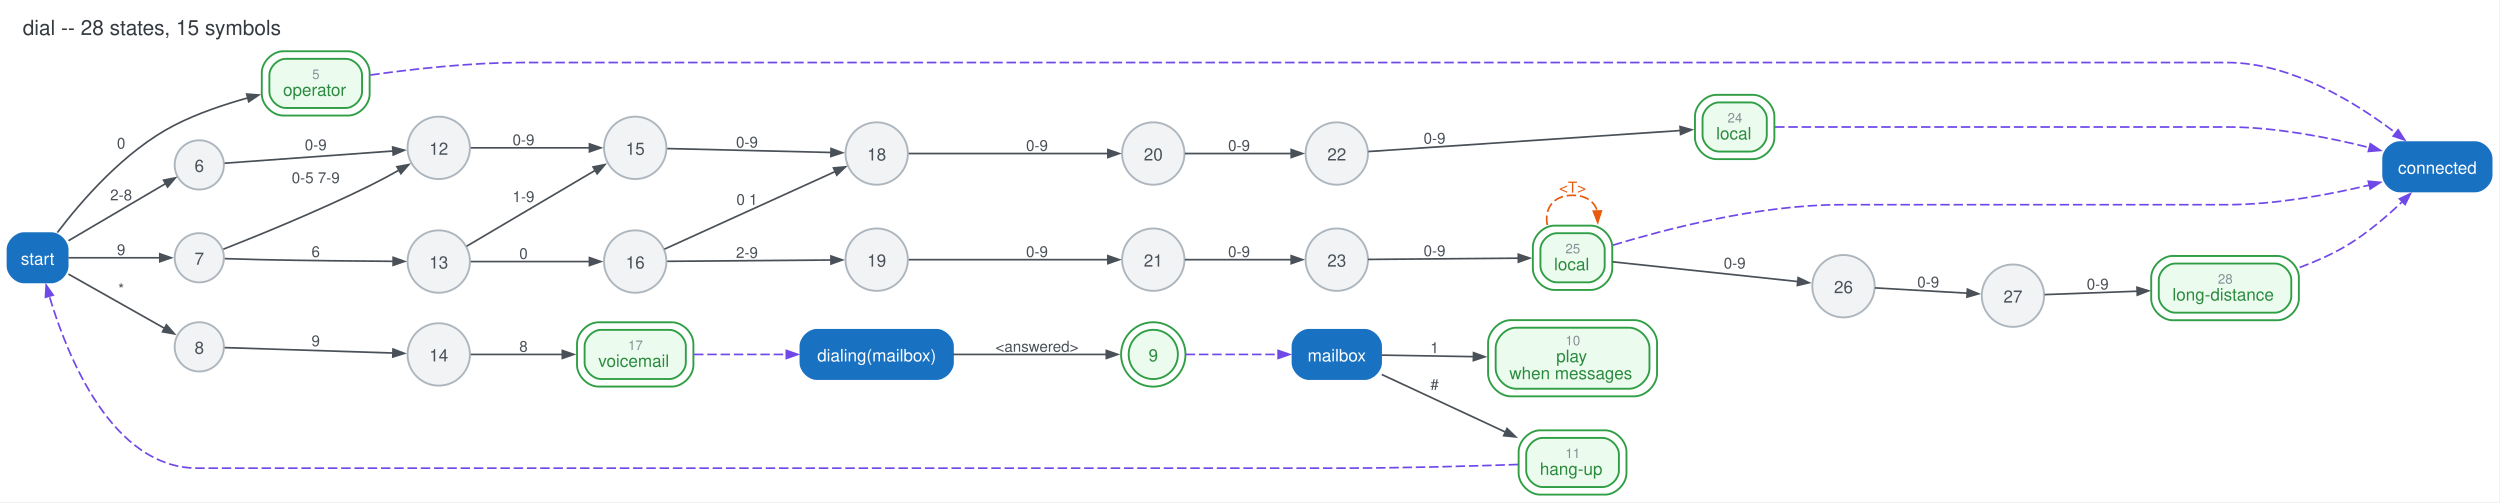
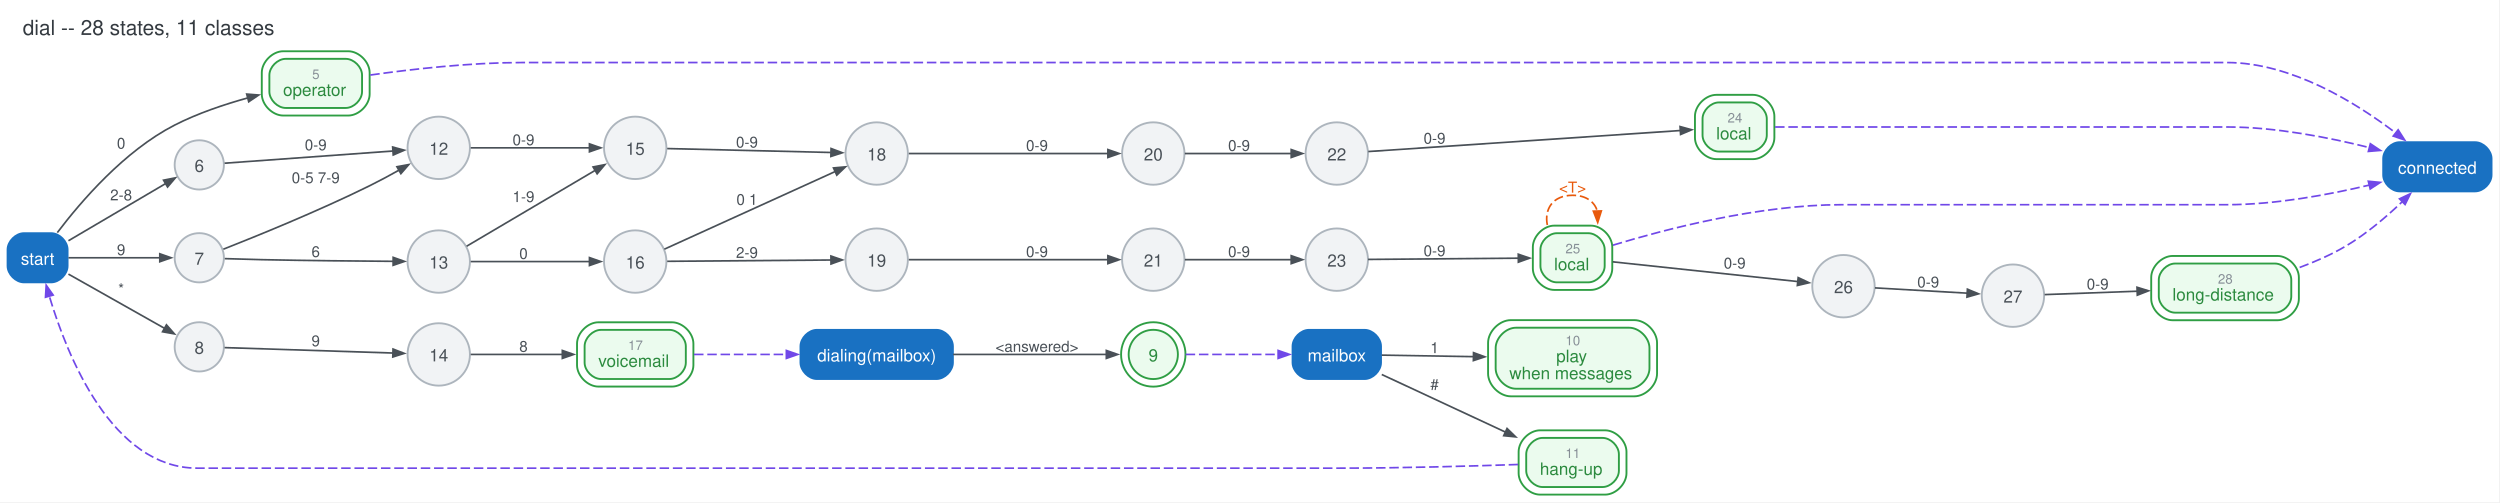
<svg xmlns="http://www.w3.org/2000/svg" width="1319pt" height="265pt" viewBox="0.00 0.00 1319.00 265.00">
  <g id="graph0" class="graph" transform="scale(1 1) rotate(0) translate(4 260.96)">
    <polygon fill="white" stroke="none" points="-4,4 -4,-260.96 1314.53,-260.96 1314.53,4 -4,4" />
-     <text xml:space="preserve" text-anchor="start" x="8" y="-242.51" font-family="Helvetica,sans-Serif" font-size="11.00" fill="#343a40">dial -- 28 states, 15 symbols</text>
+     <text xml:space="preserve" text-anchor="start" x="8" y="-242.51" font-family="Helvetica,sans-Serif" font-size="11.00" fill="#343a40">dial -- 28 states, 11 classes</text>
    <g id="node1" class="node start">
      <path fill="#1971c2" stroke="#1971c2" d="M23.01,-137.92C23.01,-137.92 8.64,-137.92 8.64,-137.92 4.32,-137.92 0,-133.6 0,-129.28 0,-129.28 0,-120.64 0,-120.64 0,-116.32 4.32,-112 8.64,-112 8.64,-112 23.01,-112 23.01,-112 27.33,-112 31.65,-116.32 31.65,-120.64 31.65,-120.64 31.65,-129.28 31.65,-129.28 31.65,-133.6 27.33,-137.92 23.01,-137.92" />
      <text xml:space="preserve" text-anchor="middle" x="15.83" y="-121.29" font-family="Helvetica,sans-Serif" font-size="9.00" fill="white">start</text>
    </g>
    <g id="node5" class="node">
      <path fill="#ebfbee" stroke="#2f9e44" d="M178.38,-229.92C178.38,-229.92 146.76,-229.92 146.76,-229.92 142.44,-229.92 138.12,-225.6 138.12,-221.28 138.12,-221.28 138.12,-212.64 138.12,-212.64 138.12,-208.32 142.44,-204 146.76,-204 146.76,-204 178.38,-204 178.38,-204 182.7,-204 187.02,-208.32 187.02,-212.64 187.02,-212.64 187.02,-221.28 187.02,-221.28 187.02,-225.6 182.7,-229.92 178.38,-229.92" />
      <path fill="none" stroke="#2f9e44" d="M179.72,-233.92C179.72,-233.92 145.43,-233.92 145.43,-233.92 139.78,-233.92 134.12,-228.27 134.12,-222.61 134.12,-222.61 134.12,-211.31 134.12,-211.31 134.12,-205.65 139.78,-200 145.43,-200 145.43,-200 179.72,-200 179.72,-200 185.37,-200 191.02,-205.65 191.02,-211.31 191.02,-211.31 191.02,-222.61 191.02,-222.61 191.02,-228.27 185.37,-233.92 179.72,-233.92" />
      <text xml:space="preserve" text-anchor="start" x="160.7" y="-219.31" font-family="Helvetica,sans-Serif" font-size="7.00" fill="#868e96">5</text>
      <text xml:space="preserve" text-anchor="start" x="145.32" y="-210.41" font-family="Helvetica,sans-Serif" font-size="9.00" fill="#2b8a3e">operator</text>
    </g>
    <g id="edge1" class="edge">
      <path fill="none" stroke="#495057" stroke-width="0.9" d="M26.24,-138.24C38.52,-154.44 61.58,-181.37 88.15,-194.96 100.25,-201.15 114.37,-205.9 126.98,-209.37" />
      <polygon fill="#495057" stroke="#495057" stroke-width="0.9" points="126.16,-211.33 132.5,-210.83 127.23,-207.27 126.16,-211.33" />
      <text xml:space="preserve" text-anchor="middle" x="59.9" y="-182.54" font-family="Helvetica,sans-Serif" font-size="8.00" fill="#495057"> 0 </text>
    </g>
    <g id="node6" class="node">
      <ellipse fill="#f1f3f5" stroke="#adb5bd" cx="101.14" cy="-173.96" rx="12.99" ry="12.99" />
      <text xml:space="preserve" text-anchor="middle" x="101.14" y="-170.28" font-family="Helvetica,sans-Serif" font-size="9.00" fill="#495057">6</text>
    </g>
    <g id="edge2" class="edge">
      <path fill="none" stroke="#495057" stroke-width="0.9" d="M32.11,-133.95C46.74,-142.55 68.75,-155.5 83.74,-164.32" />
      <polygon fill="#495057" stroke="#495057" stroke-width="0.9" points="82.29,-165.9 88.52,-167.13 84.41,-162.28 82.29,-165.9" />
      <text xml:space="preserve" text-anchor="middle" x="59.9" y="-155.25" font-family="Helvetica,sans-Serif" font-size="8.00" fill="#495057"> 2-8 </text>
    </g>
    <g id="node7" class="node">
      <ellipse fill="#f1f3f5" stroke="#adb5bd" cx="101.14" cy="-124.96" rx="12.99" ry="12.99" />
      <text xml:space="preserve" text-anchor="middle" x="101.14" y="-121.29" font-family="Helvetica,sans-Serif" font-size="9.00" fill="#495057">7</text>
    </g>
    <g id="edge3" class="edge">
      <path fill="none" stroke="#495057" stroke-width="0.9" d="M32.11,-124.96C45.71,-124.96 65.68,-124.96 80.47,-124.96" />
      <polygon fill="#495057" stroke="#495057" stroke-width="0.9" points="80.31,-127.06 86.31,-124.96 80.31,-122.86 80.31,-127.06" />
      <text xml:space="preserve" text-anchor="middle" x="59.9" y="-126.36" font-family="Helvetica,sans-Serif" font-size="8.00" fill="#495057"> 9 </text>
    </g>
    <g id="node8" class="node">
      <ellipse fill="#f1f3f5" stroke="#adb5bd" cx="101.14" cy="-77.96" rx="12.99" ry="12.99" />
      <text xml:space="preserve" text-anchor="middle" x="101.14" y="-74.29" font-family="Helvetica,sans-Serif" font-size="9.00" fill="#495057">8</text>
    </g>
    <g id="edge4" class="edge">
      <path fill="none" stroke="#495057" stroke-width="0.9" d="M32.11,-116.34C46.44,-108.25 67.87,-96.16 82.83,-87.72" />
      <polygon fill="#495057" stroke="#495057" stroke-width="0.9" points="83.82,-89.58 88.02,-84.8 81.76,-85.92 83.82,-89.58" />
      <text xml:space="preserve" text-anchor="middle" x="59.9" y="-105.67" font-family="Helvetica,sans-Serif" font-size="8.00" fill="#495057"> * </text>
    </g>
    <g id="node2" class="node start">
      <path fill="#1971c2" stroke="#1971c2" d="M1301.89,-185.92C1301.89,-185.92 1262.02,-185.92 1262.02,-185.92 1257.7,-185.92 1253.38,-181.6 1253.38,-177.28 1253.38,-177.28 1253.38,-168.64 1253.38,-168.64 1253.38,-164.32 1257.7,-160 1262.02,-160 1262.02,-160 1301.89,-160 1301.89,-160 1306.21,-160 1310.53,-164.32 1310.53,-168.64 1310.53,-168.64 1310.53,-177.28 1310.53,-177.28 1310.53,-181.6 1306.21,-185.92 1301.89,-185.92" />
      <text xml:space="preserve" text-anchor="middle" x="1281.96" y="-169.28" font-family="Helvetica,sans-Serif" font-size="9.00" fill="white">connected</text>
    </g>
    <g id="node3" class="node start">
      <path fill="#1971c2" stroke="#1971c2" d="M490.1,-86.92C490.1,-86.92 426.98,-86.92 426.98,-86.92 422.66,-86.92 418.34,-82.6 418.34,-78.28 418.34,-78.28 418.34,-69.64 418.34,-69.64 418.34,-65.32 422.66,-61 426.98,-61 426.98,-61 490.1,-61 490.1,-61 494.42,-61 498.74,-65.32 498.74,-69.64 498.74,-69.64 498.74,-78.28 498.74,-78.28 498.74,-82.6 494.42,-86.92 490.1,-86.92" />
      <text xml:space="preserve" text-anchor="middle" x="458.54" y="-70.29" font-family="Helvetica,sans-Serif" font-size="9.00" fill="white">dialing(mailbox)</text>
    </g>
    <g id="node9" class="node">
      <ellipse fill="#ebfbee" stroke="#2f9e44" cx="604.47" cy="-73.96" rx="12.99" ry="12.99" />
      <ellipse fill="none" stroke="#2f9e44" cx="604.47" cy="-73.96" rx="16.99" ry="16.99" />
      <text xml:space="preserve" text-anchor="middle" x="604.47" y="-70.29" font-family="Helvetica,sans-Serif" font-size="9.00" fill="#2b8a3e">9</text>
    </g>
    <g id="edge5" class="edge">
      <path fill="none" stroke="#495057" stroke-width="0.9" d="M498.87,-73.96C524.78,-73.96 557.85,-73.96 579.8,-73.96" />
      <polygon fill="#495057" stroke="#495057" stroke-width="0.9" points="579.7,-76.06 585.7,-73.96 579.7,-71.86 579.7,-76.06" />
      <text xml:space="preserve" text-anchor="middle" x="543.11" y="-75.36" font-family="Helvetica,sans-Serif" font-size="8.00" fill="#495057"> &lt;answered&gt; </text>
    </g>
    <g id="node4" class="node start">
      <path fill="#1971c2" stroke="#1971c2" d="M715.97,-86.92C715.97,-86.92 686.6,-86.92 686.6,-86.92 682.28,-86.92 677.96,-82.6 677.96,-78.28 677.96,-78.28 677.96,-69.64 677.96,-69.64 677.96,-65.32 682.28,-61 686.6,-61 686.6,-61 715.97,-61 715.97,-61 720.29,-61 724.61,-65.32 724.61,-69.64 724.61,-69.64 724.61,-78.28 724.61,-78.28 724.61,-82.6 720.29,-86.92 715.97,-86.92" />
      <text xml:space="preserve" text-anchor="middle" x="701.28" y="-70.29" font-family="Helvetica,sans-Serif" font-size="9.00" fill="white">mailbox</text>
    </g>
    <g id="node10" class="node">
      <path fill="#ebfbee" stroke="#2f9e44" d="M855.53,-88.06C855.53,-88.06 795.84,-88.06 795.84,-88.06 790.48,-88.06 785.11,-82.69 785.11,-77.33 785.11,-77.33 785.11,-66.59 785.11,-66.59 785.11,-61.23 790.48,-55.86 795.84,-55.86 795.84,-55.86 855.53,-55.86 855.53,-55.86 860.89,-55.86 866.26,-61.23 866.26,-66.59 866.26,-66.59 866.26,-77.33 866.26,-77.33 866.26,-82.69 860.89,-88.06 855.53,-88.06" />
      <path fill="none" stroke="#2f9e44" d="M858.26,-92.06C858.26,-92.06 793.11,-92.06 793.11,-92.06 787.11,-92.06 781.11,-86.06 781.11,-80.06 781.11,-80.06 781.11,-63.86 781.11,-63.86 781.11,-57.86 787.11,-51.86 793.11,-51.86 793.11,-51.86 858.26,-51.86 858.26,-51.86 864.26,-51.86 870.26,-57.86 870.26,-63.86 870.26,-63.86 870.26,-80.06 870.26,-80.06 870.26,-86.06 864.26,-92.06 858.26,-92.06" />
      <text xml:space="preserve" text-anchor="start" x="821.93" y="-78.81" font-family="Helvetica,sans-Serif" font-size="7.00" fill="#868e96">10</text>
      <text xml:space="preserve" text-anchor="start" x="817.06" y="-69.91" font-family="Helvetica,sans-Serif" font-size="9.00" fill="#2b8a3e">play</text>
      <text xml:space="preserve" text-anchor="start" x="792.31" y="-60.91" font-family="Helvetica,sans-Serif" font-size="9.00" fill="#2b8a3e">when messages</text>
    </g>
    <g id="edge6" class="edge">
      <path fill="none" stroke="#495057" stroke-width="0.9" d="M725.02,-73.59C738.69,-73.37 756.67,-73.07 773.59,-72.79" />
      <polygon fill="#495057" stroke="#495057" stroke-width="0.9" points="773.43,-74.9 779.4,-72.7 773.36,-70.7 773.43,-74.9" />
      <text xml:space="preserve" text-anchor="middle" x="752.86" y="-74.66" font-family="Helvetica,sans-Serif" font-size="8.00" fill="#495057"> 1 </text>
    </g>
    <g id="node11" class="node">
      <path fill="#ebfbee" stroke="#2f9e44" d="M841.49,-29.92C841.49,-29.92 809.87,-29.92 809.87,-29.92 805.55,-29.92 801.23,-25.6 801.23,-21.28 801.23,-21.28 801.23,-12.64 801.23,-12.64 801.23,-8.32 805.55,-4 809.87,-4 809.87,-4 841.49,-4 841.49,-4 845.81,-4 850.13,-8.32 850.13,-12.64 850.13,-12.64 850.13,-21.28 850.13,-21.28 850.13,-25.6 845.81,-29.92 841.49,-29.92" />
      <path fill="none" stroke="#2f9e44" d="M842.83,-33.92C842.83,-33.92 808.54,-33.92 808.54,-33.92 802.89,-33.92 797.23,-28.27 797.23,-22.61 797.23,-22.61 797.23,-11.31 797.23,-11.31 797.23,-5.65 802.89,0 808.54,0 808.54,0 842.83,0 842.83,0 848.48,0 854.13,-5.65 854.13,-11.31 854.13,-11.31 854.13,-22.61 854.13,-22.61 854.13,-28.27 848.48,-33.92 842.83,-33.92" />
      <text xml:space="preserve" text-anchor="start" x="821.93" y="-19.31" font-family="Helvetica,sans-Serif" font-size="7.00" fill="#868e96">11</text>
      <text xml:space="preserve" text-anchor="start" x="808.43" y="-10.41" font-family="Helvetica,sans-Serif" font-size="9.00" fill="#2b8a3e">hang-up</text>
    </g>
    <g id="edge7" class="edge">
      <path fill="none" stroke="#495057" stroke-width="0.9" d="M725.02,-63.37C743.36,-54.83 769.45,-42.68 790.34,-32.95" />
      <polygon fill="#495057" stroke="#495057" stroke-width="0.9" points="791.13,-34.9 795.69,-30.46 789.36,-31.09 791.13,-34.9" />
      <text xml:space="preserve" text-anchor="middle" x="752.86" y="-55.3" font-family="Helvetica,sans-Serif" font-size="8.00" fill="#495057"> # </text>
    </g>
    <g id="edge8" class="edge goto">
      <path fill="none" stroke="#7048e8" stroke-width="0.9" stroke-dasharray="5,2" d="M191.36,-221.37C213.05,-224.43 243.95,-227.96 271.19,-227.96 271.19,-227.96 271.19,-227.96 1170.93,-227.96 1204.9,-227.96 1239.13,-206.73 1260.18,-190.65" />
      <polygon fill="#7048e8" stroke="#7048e8" stroke-width="0.9" points="1261.27,-192.47 1264.69,-187.11 1258.67,-189.17 1261.27,-192.47" />
      <text xml:space="preserve" text-anchor="middle" x="701.28" y="-229.36" font-family="Helvetica,sans-Serif" font-size="8.00" fill="#7048e8">  </text>
    </g>
    <g id="node12" class="node">
      <ellipse fill="#f1f3f5" stroke="#adb5bd" cx="227.48" cy="-182.96" rx="16.46" ry="16.46" />
      <text xml:space="preserve" text-anchor="middle" x="227.48" y="-179.28" font-family="Helvetica,sans-Serif" font-size="9.00" fill="#495057">12</text>
    </g>
    <g id="edge9" class="edge">
      <path fill="none" stroke="#495057" stroke-width="0.9" d="M114.51,-174.86C135.2,-176.35 177.11,-179.39 203.38,-181.29" />
      <polygon fill="#495057" stroke="#495057" stroke-width="0.9" points="203.17,-183.38 209.31,-181.72 203.47,-179.19 203.17,-183.38" />
      <text xml:space="preserve" text-anchor="middle" x="162.57" y="-181.7" font-family="Helvetica,sans-Serif" font-size="8.00" fill="#495057"> 0-9 </text>
    </g>
    <g id="edge10" class="edge">
      <path fill="none" stroke="#495057" stroke-width="0.9" d="M113.83,-129.48C131,-136.23 163.94,-149.58 191.02,-162.96 196.19,-165.51 201.67,-168.47 206.73,-171.31" />
      <polygon fill="#495057" stroke="#495057" stroke-width="0.9" points="205.43,-172.99 211.68,-174.14 207.51,-169.34 205.43,-172.99" />
      <text xml:space="preserve" text-anchor="middle" x="162.57" y="-164.36" font-family="Helvetica,sans-Serif" font-size="8.00" fill="#495057"> 0-5 7-9 </text>
    </g>
    <g id="node13" class="node">
      <ellipse fill="#f1f3f5" stroke="#adb5bd" cx="227.48" cy="-122.96" rx="16.46" ry="16.46" />
      <text xml:space="preserve" text-anchor="middle" x="227.48" y="-119.29" font-family="Helvetica,sans-Serif" font-size="9.00" fill="#495057">13</text>
    </g>
    <g id="edge11" class="edge">
      <path fill="none" stroke="#495057" stroke-width="0.9" d="M114.59,-124.51C120.51,-124.31 127.68,-124.1 134.12,-123.96 157.9,-123.46 185.13,-123.2 203.82,-123.08" />
      <polygon fill="#495057" stroke="#495057" stroke-width="0.9" points="203.44,-125.18 209.43,-123.04 203.41,-120.98 203.44,-125.18" />
      <text xml:space="preserve" text-anchor="middle" x="162.57" y="-125.36" font-family="Helvetica,sans-Serif" font-size="8.00" fill="#495057"> 6 </text>
    </g>
    <g id="node14" class="node">
      <ellipse fill="#f1f3f5" stroke="#adb5bd" cx="227.48" cy="-73.96" rx="16.46" ry="16.46" />
      <text xml:space="preserve" text-anchor="middle" x="227.48" y="-70.29" font-family="Helvetica,sans-Serif" font-size="9.00" fill="#495057">14</text>
    </g>
    <g id="edge12" class="edge">
      <path fill="none" stroke="#495057" stroke-width="0.9" d="M114.51,-77.56C135.2,-76.9 177.11,-75.55 203.38,-74.7" />
      <polygon fill="#495057" stroke="#495057" stroke-width="0.9" points="203.37,-76.8 209.3,-74.51 203.24,-72.61 203.37,-76.8" />
      <text xml:space="preserve" text-anchor="middle" x="162.57" y="-78.29" font-family="Helvetica,sans-Serif" font-size="8.00" fill="#495057"> 9 </text>
    </g>
    <g id="edge13" class="edge goto">
      <path fill="none" stroke="#7048e8" stroke-width="0.9" stroke-dasharray="5,2" d="M621.56,-73.96C634.93,-73.96 654.34,-73.96 670.53,-73.96" />
      <polygon fill="#7048e8" stroke="#7048e8" stroke-width="0.9" points="670.35,-76.06 676.35,-73.96 670.35,-71.86 670.35,-76.06" />
      <text xml:space="preserve" text-anchor="middle" x="649.71" y="-75.36" font-family="Helvetica,sans-Serif" font-size="8.00" fill="#7048e8">  </text>
    </g>
    <g id="edge14" class="edge goto">
      <path fill="none" stroke="#7048e8" stroke-width="0.9" stroke-dasharray="5,2" d="M796.98,-15.89C772.17,-15.03 734.81,-13.96 702.28,-13.96 100.14,-13.96 100.14,-13.96 100.14,-13.96 55.11,-13.96 31.43,-73.1 21.92,-105.05" />
      <polygon fill="#7048e8" stroke="#7048e8" stroke-width="0.9" points="20,-104.14 20.38,-110.48 24.04,-105.28 20,-104.14" />
      <text xml:space="preserve" text-anchor="middle" x="390.09" y="-15.36" font-family="Helvetica,sans-Serif" font-size="8.00" fill="#7048e8">  </text>
    </g>
    <g id="node15" class="node">
      <ellipse fill="#f1f3f5" stroke="#adb5bd" cx="331.14" cy="-182.96" rx="16.46" ry="16.46" />
      <text xml:space="preserve" text-anchor="middle" x="331.14" y="-179.28" font-family="Helvetica,sans-Serif" font-size="9.00" fill="#495057">15</text>
    </g>
    <g id="edge15" class="edge">
      <path fill="none" stroke="#495057" stroke-width="0.9" d="M244.36,-182.96C261.22,-182.96 288.02,-182.96 307.18,-182.96" />
      <polygon fill="#495057" stroke="#495057" stroke-width="0.9" points="307,-185.06 313,-182.96 307,-180.86 307,-185.06" />
      <text xml:space="preserve" text-anchor="middle" x="272.19" y="-184.36" font-family="Helvetica,sans-Serif" font-size="8.00" fill="#495057"> 0-9 </text>
    </g>
    <g id="edge16" class="edge">
      <path fill="none" stroke="#495057" stroke-width="0.9" d="M242.19,-131.05C259.7,-141.38 290.12,-159.34 310.19,-171.19" />
      <polygon fill="#495057" stroke="#495057" stroke-width="0.9" points="308.91,-172.87 315.15,-174.11 311.05,-169.25 308.91,-172.87" />
      <text xml:space="preserve" text-anchor="middle" x="272.19" y="-154.36" font-family="Helvetica,sans-Serif" font-size="8.00" fill="#495057"> 1-9 </text>
    </g>
    <g id="node16" class="node">
      <ellipse fill="#f1f3f5" stroke="#adb5bd" cx="331.14" cy="-122.96" rx="16.46" ry="16.46" />
      <text xml:space="preserve" text-anchor="middle" x="331.14" y="-119.29" font-family="Helvetica,sans-Serif" font-size="9.00" fill="#495057">16</text>
    </g>
    <g id="edge17" class="edge">
      <path fill="none" stroke="#495057" stroke-width="0.9" d="M244.36,-122.96C261.22,-122.96 288.02,-122.96 307.18,-122.96" />
      <polygon fill="#495057" stroke="#495057" stroke-width="0.9" points="307,-125.06 313,-122.96 307,-120.86 307,-125.06" />
      <text xml:space="preserve" text-anchor="middle" x="272.19" y="-124.36" font-family="Helvetica,sans-Serif" font-size="8.00" fill="#495057"> 0 </text>
    </g>
    <g id="node17" class="node">
      <path fill="#ebfbee" stroke="#2f9e44" d="M349.2,-86.92C349.2,-86.92 313.08,-86.92 313.08,-86.92 308.76,-86.92 304.44,-82.6 304.44,-78.28 304.44,-78.28 304.44,-69.64 304.44,-69.64 304.44,-65.32 308.76,-61 313.08,-61 313.08,-61 349.2,-61 349.2,-61 353.52,-61 357.84,-65.32 357.84,-69.64 357.84,-69.64 357.84,-78.28 357.84,-78.28 357.84,-82.6 353.52,-86.92 349.2,-86.92" />
      <path fill="none" stroke="#2f9e44" d="M350.53,-90.92C350.53,-90.92 311.74,-90.92 311.74,-90.92 306.09,-90.92 300.44,-85.27 300.44,-79.61 300.44,-79.61 300.44,-68.31 300.44,-68.31 300.44,-62.65 306.09,-57 311.74,-57 311.74,-57 350.53,-57 350.53,-57 356.18,-57 361.84,-62.65 361.84,-68.31 361.84,-68.31 361.84,-79.61 361.84,-79.61 361.84,-85.27 356.18,-90.92 350.53,-90.92" />
      <text xml:space="preserve" text-anchor="start" x="327.39" y="-76.31" font-family="Helvetica,sans-Serif" font-size="7.00" fill="#868e96">17</text>
      <text xml:space="preserve" text-anchor="start" x="311.64" y="-67.41" font-family="Helvetica,sans-Serif" font-size="9.00" fill="#2b8a3e">voicemail</text>
    </g>
    <g id="edge18" class="edge">
      <path fill="none" stroke="#495057" stroke-width="0.9" d="M244.36,-73.96C257.36,-73.96 276.27,-73.96 293.02,-73.96" />
      <polygon fill="#495057" stroke="#495057" stroke-width="0.9" points="292.69,-76.06 298.69,-73.96 292.69,-71.86 292.69,-76.06" />
      <text xml:space="preserve" text-anchor="middle" x="272.19" y="-75.36" font-family="Helvetica,sans-Serif" font-size="8.00" fill="#495057"> 8 </text>
    </g>
    <g id="node18" class="node">
      <ellipse fill="#f1f3f5" stroke="#adb5bd" cx="458.54" cy="-179.96" rx="16.46" ry="16.46" />
      <text xml:space="preserve" text-anchor="middle" x="458.54" y="-176.28" font-family="Helvetica,sans-Serif" font-size="9.00" fill="#495057">18</text>
    </g>
    <g id="edge19" class="edge">
      <path fill="none" stroke="#495057" stroke-width="0.9" d="M348.02,-182.58C369.88,-182.06 409.38,-181.11 434.49,-180.51" />
      <polygon fill="#495057" stroke="#495057" stroke-width="0.9" points="434.47,-182.61 440.42,-180.37 434.37,-178.41 434.47,-182.61" />
      <text xml:space="preserve" text-anchor="middle" x="390.09" y="-183.13" font-family="Helvetica,sans-Serif" font-size="8.00" fill="#495057"> 0-9 </text>
    </g>
    <g id="edge20" class="edge">
      <path fill="none" stroke="#495057" stroke-width="0.9" d="M346.52,-129.5C368.73,-139.59 411.44,-159.01 436.93,-170.59" />
      <polygon fill="#495057" stroke="#495057" stroke-width="0.9" points="435.75,-172.36 442.08,-172.93 437.49,-168.54 435.75,-172.36" />
      <text xml:space="preserve" text-anchor="middle" x="390.09" y="-152.86" font-family="Helvetica,sans-Serif" font-size="8.00" fill="#495057"> 0 1 </text>
    </g>
    <g id="node19" class="node">
      <ellipse fill="#f1f3f5" stroke="#adb5bd" cx="458.54" cy="-123.96" rx="16.46" ry="16.46" />
      <text xml:space="preserve" text-anchor="middle" x="458.54" y="-120.29" font-family="Helvetica,sans-Serif" font-size="9.00" fill="#495057">19</text>
    </g>
    <g id="edge21" class="edge">
      <path fill="none" stroke="#495057" stroke-width="0.9" d="M348.02,-123.09C369.88,-123.26 409.38,-123.58 434.49,-123.78" />
      <polygon fill="#495057" stroke="#495057" stroke-width="0.9" points="434.4,-125.88 440.42,-123.82 434.44,-121.68 434.4,-125.88" />
      <text xml:space="preserve" text-anchor="middle" x="390.09" y="-124.86" font-family="Helvetica,sans-Serif" font-size="8.00" fill="#495057"> 2-9 </text>
    </g>
    <g id="edge22" class="edge goto">
      <path fill="none" stroke="#7048e8" stroke-width="0.9" stroke-dasharray="5,2" d="M362.17,-73.96C376.75,-73.96 394.6,-73.96 410.89,-73.96" />
      <polygon fill="#7048e8" stroke="#7048e8" stroke-width="0.9" points="410.89,-76.06 416.89,-73.96 410.89,-71.86 410.89,-76.06" />
      <text xml:space="preserve" text-anchor="middle" x="390.09" y="-75.36" font-family="Helvetica,sans-Serif" font-size="8.00" fill="#7048e8">  </text>
    </g>
    <g id="node20" class="node">
      <ellipse fill="#f1f3f5" stroke="#adb5bd" cx="604.47" cy="-179.96" rx="16.46" ry="16.46" />
      <text xml:space="preserve" text-anchor="middle" x="604.47" y="-176.28" font-family="Helvetica,sans-Serif" font-size="9.00" fill="#495057">20</text>
    </g>
    <g id="edge23" class="edge">
      <path fill="none" stroke="#495057" stroke-width="0.9" d="M475.49,-179.96C501.02,-179.96 551.17,-179.96 580.54,-179.96" />
      <polygon fill="#495057" stroke="#495057" stroke-width="0.9" points="580.52,-182.06 586.52,-179.96 580.52,-177.86 580.52,-182.06" />
      <text xml:space="preserve" text-anchor="middle" x="543.11" y="-181.36" font-family="Helvetica,sans-Serif" font-size="8.00" fill="#495057"> 0-9 </text>
    </g>
    <g id="node21" class="node">
      <ellipse fill="#f1f3f5" stroke="#adb5bd" cx="604.47" cy="-123.96" rx="16.46" ry="16.46" />
      <text xml:space="preserve" text-anchor="middle" x="604.47" y="-120.29" font-family="Helvetica,sans-Serif" font-size="9.00" fill="#495057">21</text>
    </g>
    <g id="edge24" class="edge">
      <path fill="none" stroke="#495057" stroke-width="0.9" d="M475.49,-123.96C501.02,-123.96 551.17,-123.96 580.54,-123.96" />
      <polygon fill="#495057" stroke="#495057" stroke-width="0.9" points="580.52,-126.06 586.52,-123.96 580.52,-121.86 580.52,-126.06" />
      <text xml:space="preserve" text-anchor="middle" x="543.11" y="-125.36" font-family="Helvetica,sans-Serif" font-size="8.00" fill="#495057"> 0-9 </text>
    </g>
    <g id="node22" class="node">
      <ellipse fill="#f1f3f5" stroke="#adb5bd" cx="701.28" cy="-179.96" rx="16.46" ry="16.46" />
      <text xml:space="preserve" text-anchor="middle" x="701.28" y="-176.28" font-family="Helvetica,sans-Serif" font-size="9.00" fill="#495057">22</text>
    </g>
    <g id="edge25" class="edge">
      <path fill="none" stroke="#495057" stroke-width="0.9" d="M621.13,-179.96C636.5,-179.96 660.11,-179.96 677.55,-179.96" />
      <polygon fill="#495057" stroke="#495057" stroke-width="0.9" points="677.24,-182.06 683.24,-179.96 677.24,-177.86 677.24,-182.06" />
      <text xml:space="preserve" text-anchor="middle" x="649.71" y="-181.36" font-family="Helvetica,sans-Serif" font-size="8.00" fill="#495057"> 0-9 </text>
    </g>
    <g id="node23" class="node">
      <ellipse fill="#f1f3f5" stroke="#adb5bd" cx="701.28" cy="-123.96" rx="16.46" ry="16.46" />
      <text xml:space="preserve" text-anchor="middle" x="701.28" y="-120.29" font-family="Helvetica,sans-Serif" font-size="9.00" fill="#495057">23</text>
    </g>
    <g id="edge26" class="edge">
      <path fill="none" stroke="#495057" stroke-width="0.9" d="M621.13,-123.96C636.5,-123.96 660.11,-123.96 677.55,-123.96" />
      <polygon fill="#495057" stroke="#495057" stroke-width="0.9" points="677.24,-126.06 683.24,-123.96 677.24,-121.86 677.24,-126.06" />
      <text xml:space="preserve" text-anchor="middle" x="649.71" y="-125.36" font-family="Helvetica,sans-Serif" font-size="8.00" fill="#495057"> 0-9 </text>
    </g>
    <g id="node24" class="node">
      <path fill="#ebfbee" stroke="#2f9e44" d="M919.52,-206.92C919.52,-206.92 902.9,-206.92 902.9,-206.92 898.58,-206.92 894.26,-202.6 894.26,-198.28 894.26,-198.28 894.26,-189.64 894.26,-189.64 894.26,-185.32 898.58,-181 902.9,-181 902.9,-181 919.52,-181 919.52,-181 923.84,-181 928.16,-185.32 928.16,-189.64 928.16,-189.64 928.16,-198.28 928.16,-198.28 928.16,-202.6 923.84,-206.92 919.52,-206.92" />
      <path fill="none" stroke="#2f9e44" d="M920.85,-210.92C920.85,-210.92 901.57,-210.92 901.57,-210.92 895.91,-210.92 890.26,-205.27 890.26,-199.61 890.26,-199.61 890.26,-188.31 890.26,-188.31 890.26,-182.65 895.91,-177 901.57,-177 901.57,-177 920.85,-177 920.85,-177 926.51,-177 932.16,-182.65 932.16,-188.31 932.16,-188.31 932.16,-199.61 932.16,-199.61 932.16,-205.27 926.51,-210.92 920.85,-210.92" />
      <text xml:space="preserve" text-anchor="start" x="907.46" y="-196.31" font-family="Helvetica,sans-Serif" font-size="7.00" fill="#868e96">24</text>
      <text xml:space="preserve" text-anchor="start" x="901.46" y="-187.41" font-family="Helvetica,sans-Serif" font-size="9.00" fill="#2b8a3e">local</text>
    </g>
    <g id="edge27" class="edge">
      <path fill="none" stroke="#495057" stroke-width="0.9" d="M717.91,-181.01C753,-183.37 838.41,-189.13 882.64,-192.1" />
      <polygon fill="#495057" stroke="#495057" stroke-width="0.9" points="882.4,-194.19 888.53,-192.5 882.68,-190 882.4,-194.19" />
      <text xml:space="preserve" text-anchor="middle" x="752.86" y="-185.17" font-family="Helvetica,sans-Serif" font-size="8.00" fill="#495057"> 0-9 </text>
    </g>
    <g id="node25" class="node">
      <path fill="#ebfbee" stroke="#2f9e44" d="M833.99,-137.92C833.99,-137.92 817.37,-137.92 817.37,-137.92 813.05,-137.92 808.73,-133.6 808.73,-129.28 808.73,-129.28 808.73,-120.64 808.73,-120.64 808.73,-116.32 813.05,-112 817.37,-112 817.37,-112 833.99,-112 833.99,-112 838.31,-112 842.63,-116.32 842.63,-120.64 842.63,-120.64 842.63,-129.28 842.63,-129.28 842.63,-133.6 838.31,-137.92 833.99,-137.92" />
      <path fill="none" stroke="#2f9e44" d="M835.33,-141.92C835.33,-141.92 816.04,-141.92 816.04,-141.92 810.39,-141.92 804.73,-136.27 804.73,-130.61 804.73,-130.61 804.73,-119.31 804.73,-119.31 804.73,-113.65 810.39,-108 816.04,-108 816.04,-108 835.33,-108 835.33,-108 840.98,-108 846.63,-113.65 846.63,-119.31 846.63,-119.31 846.63,-130.61 846.63,-130.61 846.63,-136.27 840.98,-141.92 835.33,-141.92" />
      <text xml:space="preserve" text-anchor="start" x="821.93" y="-127.31" font-family="Helvetica,sans-Serif" font-size="7.00" fill="#868e96">25</text>
      <text xml:space="preserve" text-anchor="start" x="815.93" y="-118.41" font-family="Helvetica,sans-Serif" font-size="9.00" fill="#2b8a3e">local</text>
    </g>
    <g id="edge28" class="edge">
      <path fill="none" stroke="#495057" stroke-width="0.9" d="M717.79,-124.09C737.72,-124.25 772.7,-124.54 797.19,-124.74" />
      <polygon fill="#495057" stroke="#495057" stroke-width="0.9" points="797.05,-126.83 803.07,-124.78 797.09,-122.63 797.05,-126.83" />
      <text xml:space="preserve" text-anchor="middle" x="752.86" y="-125.83" font-family="Helvetica,sans-Serif" font-size="8.00" fill="#495057"> 0-9 </text>
    </g>
    <g id="edge29" class="edge goto">
      <path fill="none" stroke="#7048e8" stroke-width="0.9" stroke-dasharray="5,2" d="M932.53,-193.96C952.76,-193.96 984.69,-193.96 1012.32,-193.96 1012.32,-193.96 1012.32,-193.96 1170.93,-193.96 1196.44,-193.96 1224.7,-188.45 1246.19,-183.07" />
      <polygon fill="#7048e8" stroke="#7048e8" stroke-width="0.9" points="1246.6,-185.13 1251.88,-181.6 1245.55,-181.07 1246.6,-185.13" />
      <text xml:space="preserve" text-anchor="middle" x="1058.03" y="-195.36" font-family="Helvetica,sans-Serif" font-size="8.00" fill="#7048e8">  </text>
    </g>
    <g id="edge32" class="edge goto">
      <path fill="none" stroke="#7048e8" stroke-width="0.9" stroke-dasharray="5,2" d="M846.97,-131.6C874.13,-139.88 923.96,-152.96 967.62,-152.96 967.62,-152.96 967.62,-152.96 1170.93,-152.96 1196.4,-152.96 1224.66,-158.21 1246.16,-163.33" />
      <polygon fill="#7048e8" stroke="#7048e8" stroke-width="0.9" points="1245.52,-165.34 1251.85,-164.73 1246.53,-161.26 1245.52,-165.34" />
      <text xml:space="preserve" text-anchor="middle" x="1058.03" y="-154.36" font-family="Helvetica,sans-Serif" font-size="8.00" fill="#7048e8">  </text>
    </g>
    <g id="edge31" class="edge settle">
      <path fill="none" stroke="#e8590c" stroke-width="0.9" stroke-dasharray="5,2" d="M812.36,-142.26C810.72,-150.58 815.16,-157.92 825.68,-157.92 832.92,-157.92 837.28,-154.45 838.76,-149.58" />
      <polygon fill="#e8590c" stroke="#e8590c" stroke-width="0.9" points="840.86,-149.68 838.96,-143.62 836.66,-149.55 840.86,-149.68" />
      <text xml:space="preserve" text-anchor="middle" x="825.68" y="-159.32" font-family="Helvetica,sans-Serif" font-size="8.00" fill="#e8590c"> &lt;T&gt; </text>
    </g>
    <g id="node26" class="node">
      <ellipse fill="#f1f3f5" stroke="#adb5bd" cx="968.62" cy="-109.96" rx="16.46" ry="16.46" />
      <text xml:space="preserve" text-anchor="middle" x="968.62" y="-106.29" font-family="Helvetica,sans-Serif" font-size="9.00" fill="#495057">26</text>
    </g>
    <g id="edge30" class="edge">
      <path fill="none" stroke="#495057" stroke-width="0.9" d="M846.88,-122.81C872.76,-120.06 917.51,-115.29 944.66,-112.4" />
      <polygon fill="#495057" stroke="#495057" stroke-width="0.9" points="944.72,-114.51 950.47,-111.79 944.28,-110.33 944.72,-114.51" />
      <text xml:space="preserve" text-anchor="middle" x="911.21" y="-119.31" font-family="Helvetica,sans-Serif" font-size="8.00" fill="#495057"> 0-9 </text>
    </g>
    <g id="node27" class="node">
      <ellipse fill="#f1f3f5" stroke="#adb5bd" cx="1058.03" cy="-104.96" rx="16.46" ry="16.46" />
      <text xml:space="preserve" text-anchor="middle" x="1058.03" y="-101.29" font-family="Helvetica,sans-Serif" font-size="9.00" fill="#495057">27</text>
    </g>
    <g id="edge33" class="edge">
      <path fill="none" stroke="#495057" stroke-width="0.9" d="M985.24,-109.07C998.83,-108.29 1018.7,-107.15 1034.09,-106.27" />
      <polygon fill="#495057" stroke="#495057" stroke-width="0.9" points="1034.01,-108.38 1039.88,-105.94 1033.77,-104.19 1034.01,-108.38" />
      <text xml:space="preserve" text-anchor="middle" x="1013.32" y="-109.31" font-family="Helvetica,sans-Serif" font-size="8.00" fill="#495057"> 0-9 </text>
    </g>
    <g id="node28" class="node">
      <path fill="#ebfbee" stroke="#2f9e44" d="M1196.24,-121.92C1196.24,-121.92 1143.62,-121.92 1143.62,-121.92 1139.3,-121.92 1134.98,-117.6 1134.98,-113.28 1134.98,-113.28 1134.98,-104.64 1134.98,-104.64 1134.98,-100.32 1139.3,-96 1143.62,-96 1143.62,-96 1196.24,-96 1196.24,-96 1200.56,-96 1204.88,-100.32 1204.88,-104.64 1204.88,-104.64 1204.88,-113.28 1204.88,-113.28 1204.88,-117.6 1200.56,-121.92 1196.24,-121.92" />
      <path fill="none" stroke="#2f9e44" d="M1197.58,-125.92C1197.58,-125.92 1142.29,-125.92 1142.29,-125.92 1136.64,-125.92 1130.98,-120.27 1130.98,-114.61 1130.98,-114.61 1130.98,-103.31 1130.98,-103.31 1130.98,-97.65 1136.64,-92 1142.29,-92 1142.29,-92 1197.58,-92 1197.58,-92 1203.23,-92 1208.88,-97.65 1208.88,-103.31 1208.88,-103.31 1208.88,-114.61 1208.88,-114.61 1208.88,-120.27 1203.23,-125.92 1197.58,-125.92" />
      <text xml:space="preserve" text-anchor="start" x="1166.18" y="-111.31" font-family="Helvetica,sans-Serif" font-size="7.00" fill="#868e96">28</text>
      <text xml:space="preserve" text-anchor="start" x="1142.18" y="-102.41" font-family="Helvetica,sans-Serif" font-size="9.00" fill="#2b8a3e">long-distance</text>
    </g>
    <g id="edge34" class="edge">
      <path fill="none" stroke="#495057" stroke-width="0.9" d="M1074.77,-105.53C1087.55,-106 1106.23,-106.68 1123.58,-107.31" />
      <polygon fill="#495057" stroke="#495057" stroke-width="0.9" points="1123.49,-109.41 1129.56,-107.53 1123.64,-105.21 1123.49,-109.41" />
      <text xml:space="preserve" text-anchor="middle" x="1102.73" y="-108.24" font-family="Helvetica,sans-Serif" font-size="8.00" fill="#495057"> 0-9 </text>
    </g>
    <g id="edge35" class="edge goto">
      <path fill="none" stroke="#7048e8" stroke-width="0.9" stroke-dasharray="5,2" d="M1209.3,-119.85C1217.51,-122.9 1225.95,-126.59 1233.38,-130.96 1244.4,-137.43 1255.19,-146.65 1263.71,-154.81" />
      <polygon fill="#7048e8" stroke="#7048e8" stroke-width="0.9" points="1261.98,-156.05 1267.73,-158.76 1264.92,-153.06 1261.98,-156.05" />
      <text xml:space="preserve" text-anchor="middle" x="1231.13" y="-132.36" font-family="Helvetica,sans-Serif" font-size="8.00" fill="#7048e8">  </text>
    </g>
  </g>
</svg>
